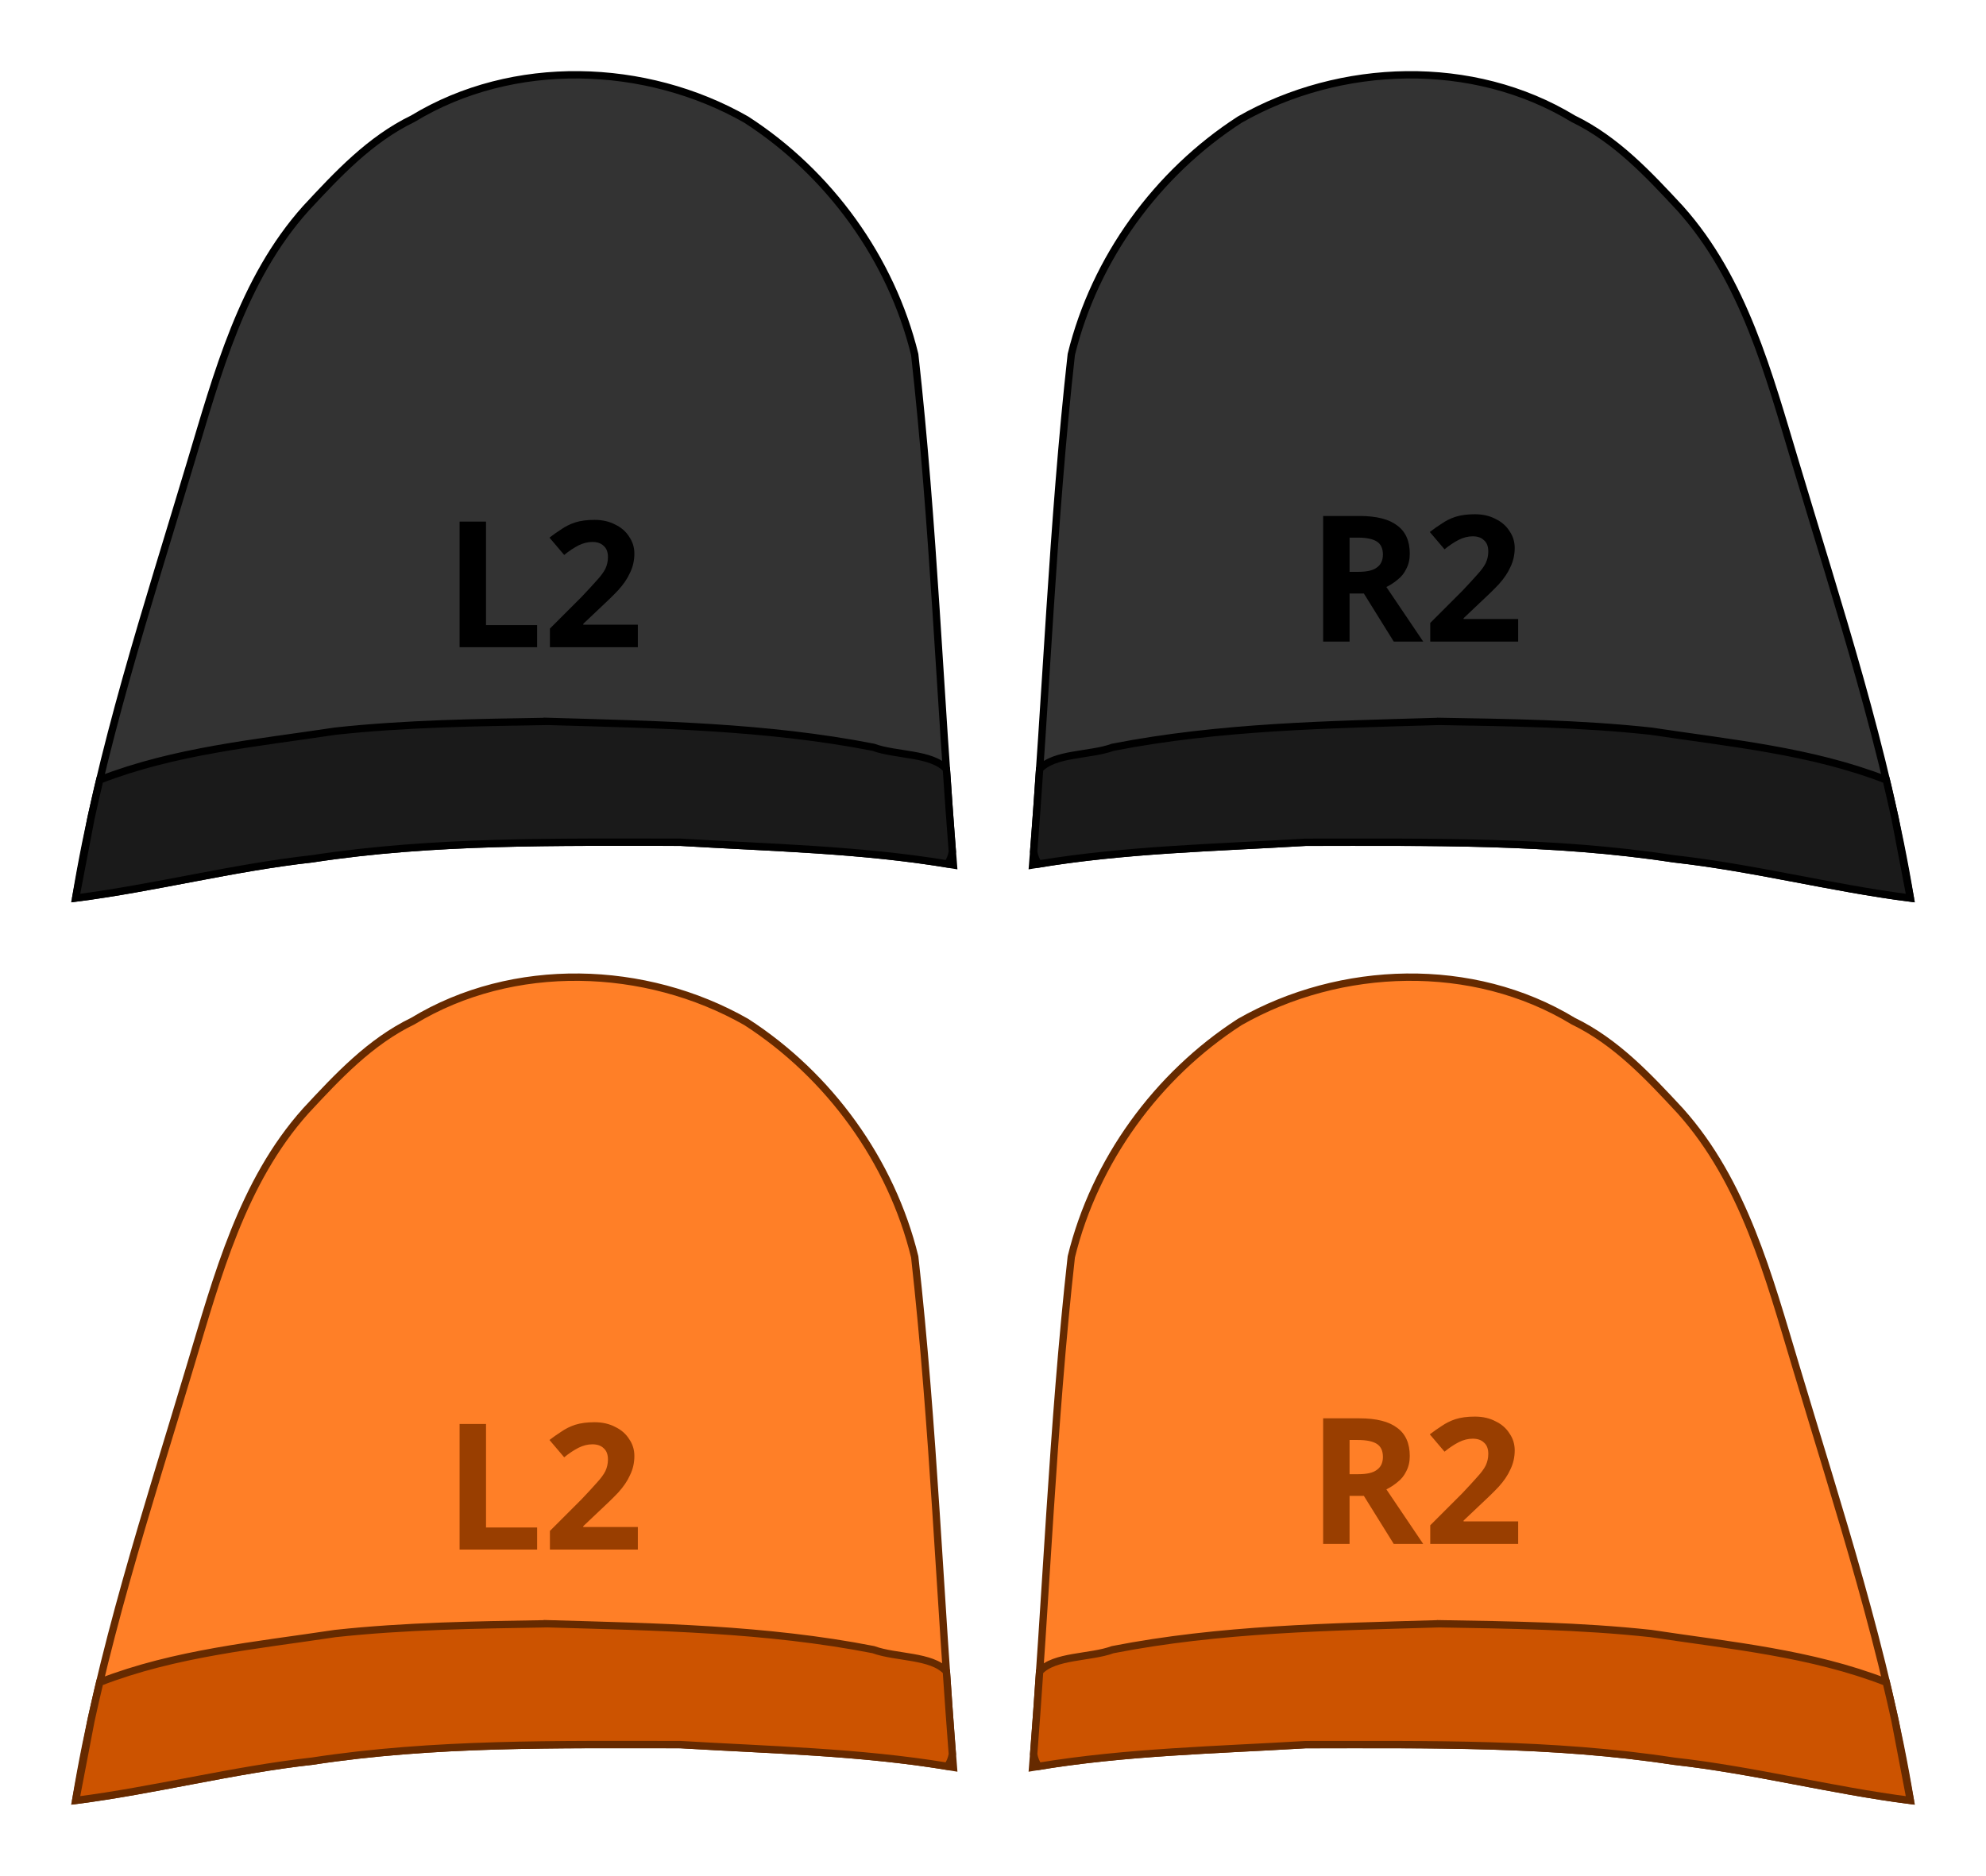
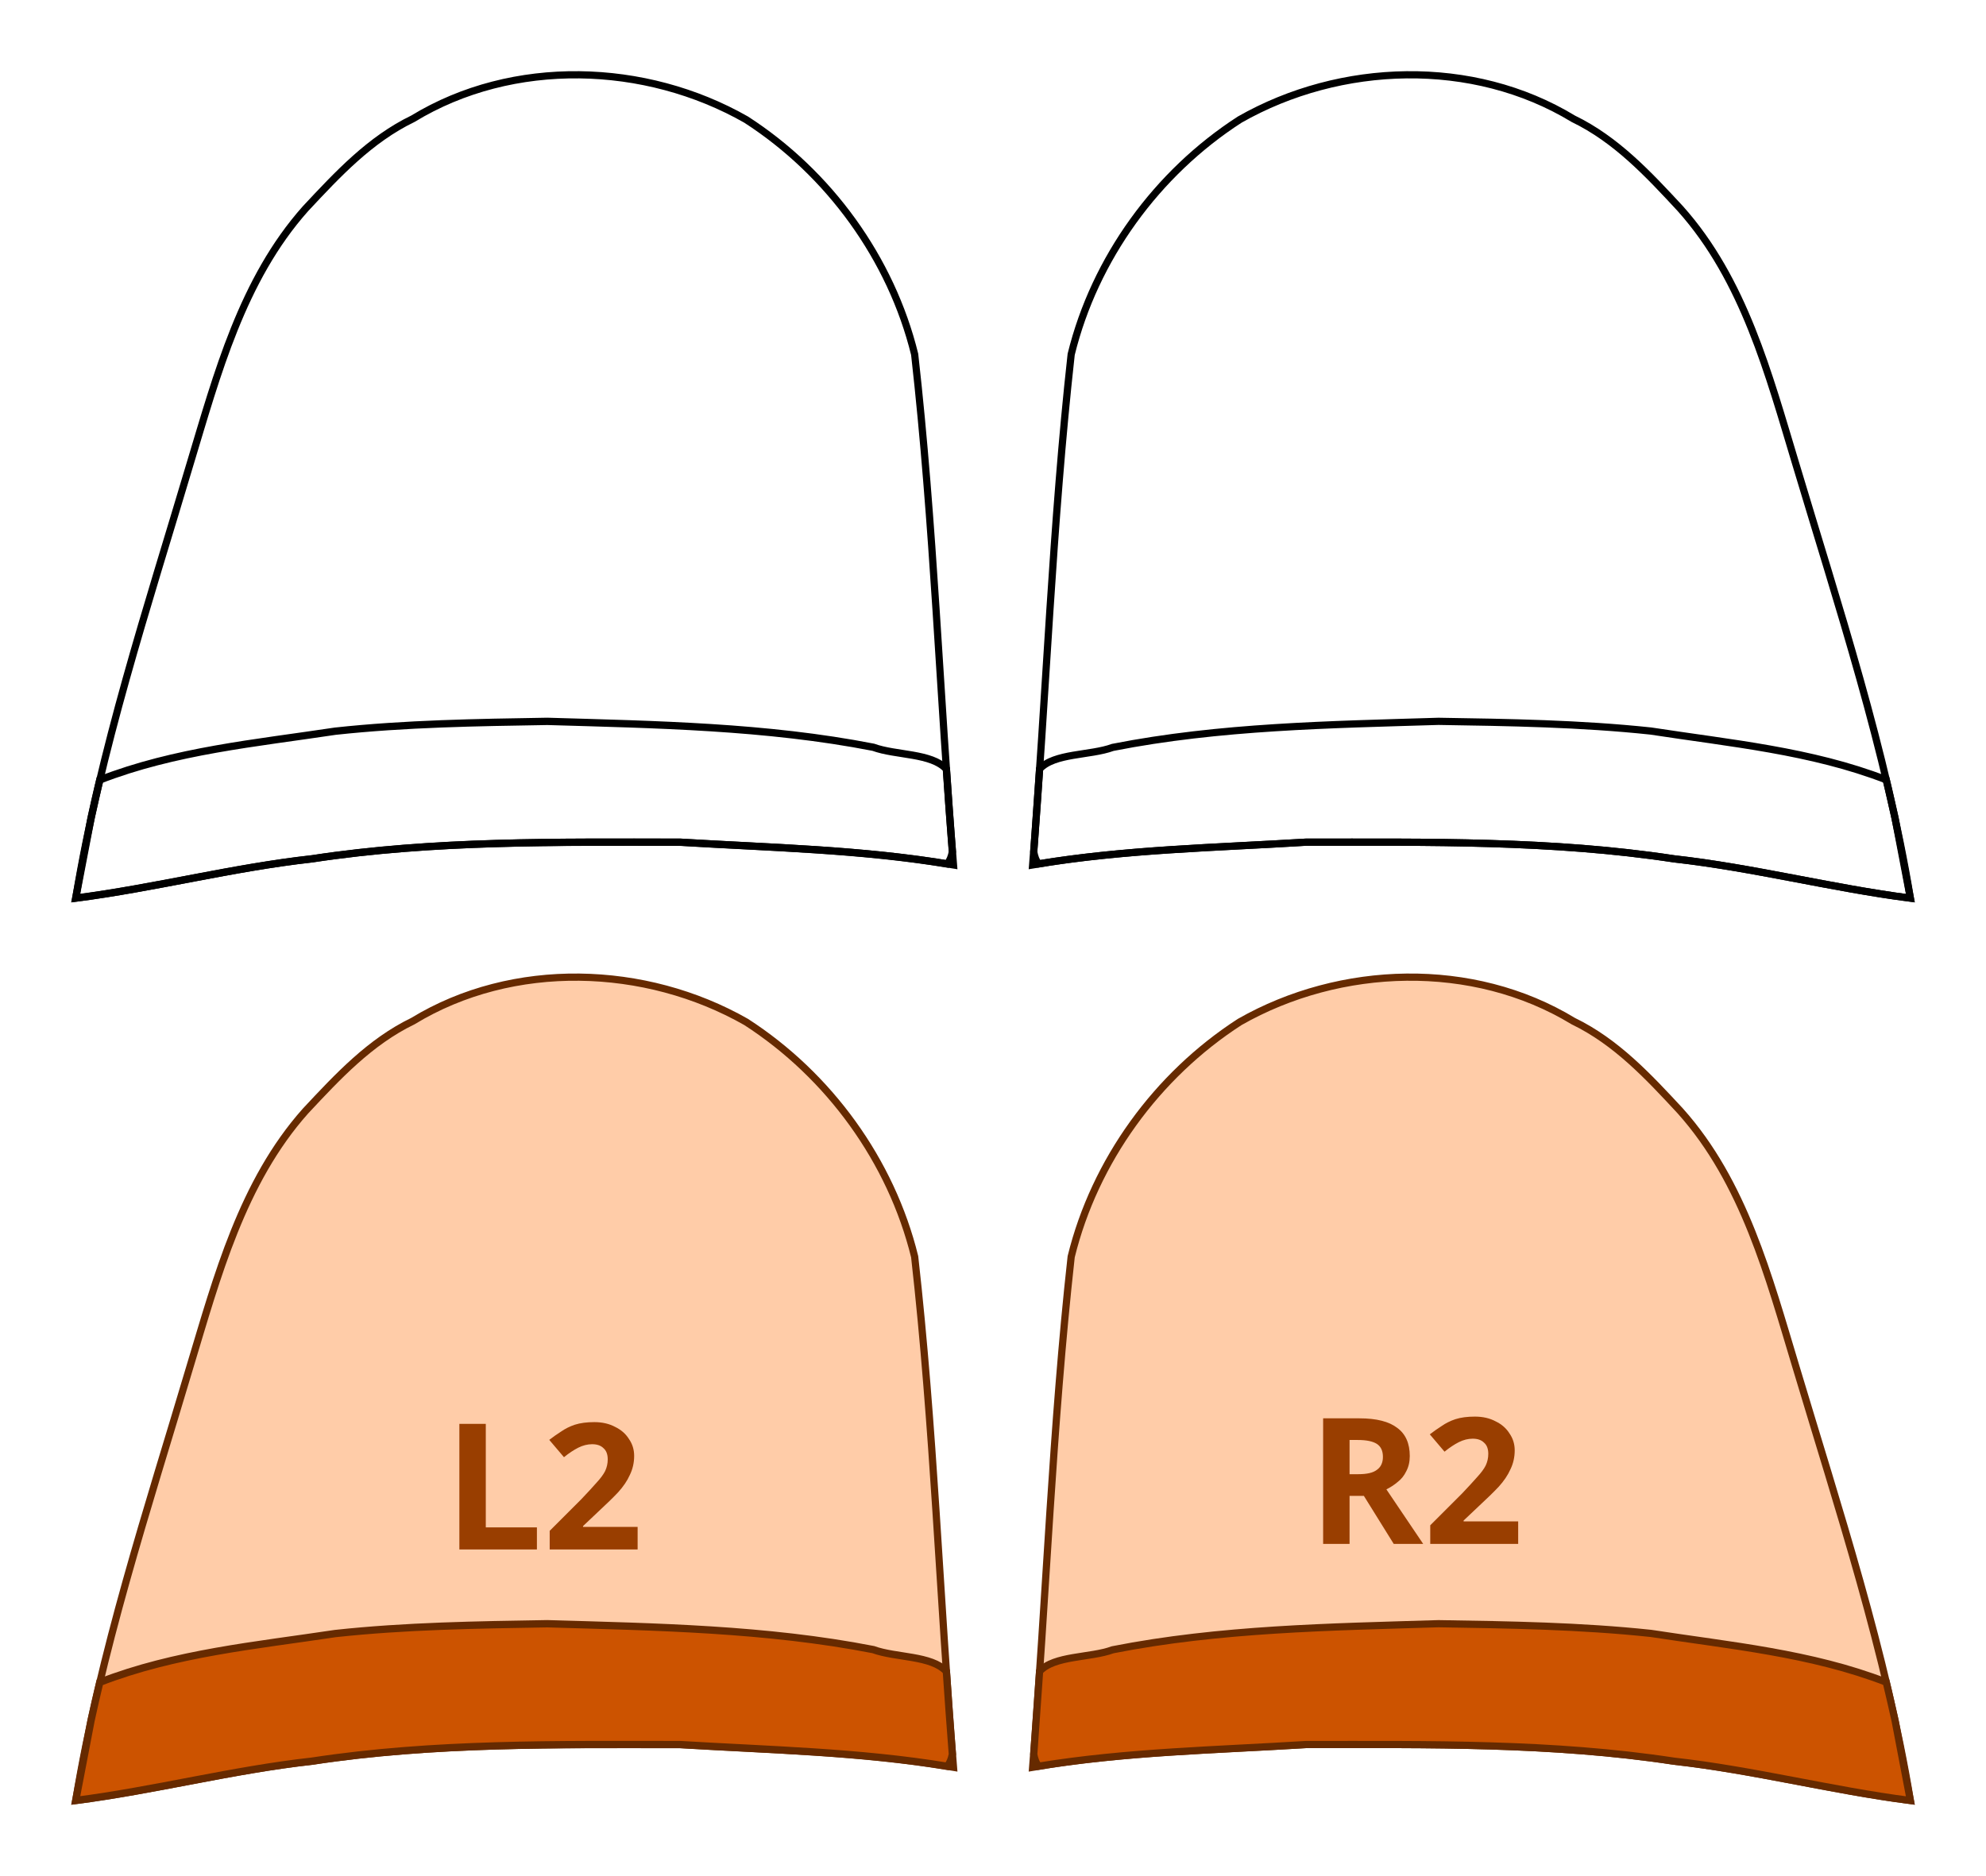
- <svg xmlns="http://www.w3.org/2000/svg" width="279.23mm" height="263.792mm" viewBox="0 0 279.23 263.792" version="1.1" id="svg5">
-   <defs id="defs2">
-     <linearGradient id="linearGradient8705">
-       <stop style="stop-color:#0000ff;stop-opacity:1;" offset="0" id="stop8703" />
-     </linearGradient>
-     <linearGradient id="linearGradient8655">
-       <stop style="stop-color:#0000ff;stop-opacity:1;" offset="0" id="stop8653" />
-     </linearGradient>
-     <linearGradient id="linearGradient8629">
-       <stop style="stop-color:#0000ff;stop-opacity:1;" offset="0" id="stop8627" />
-     </linearGradient>
-     <linearGradient id="linearGradient8541">
-       <stop style="stop-color:#000000;stop-opacity:1;" offset="0" id="stop8539" />
-     </linearGradient>
-   </defs>
-   <style type="text/css" id="style2">
- 	.st0{fill:#61E0DF;}
- 	.st1{fill:#3ED8D2;}
- </style>
-   <style type="text/css" id="style2-5">
- 	.st0{fill:#3ED8D2;}
+ <svg xmlns="http://www.w3.org/2000/svg" width="279.23" height="263.792" version="1.1">
+   <style type="text/css" id="style2">.st0{fill:#61E0DF;}
+ 	.st1{fill:#3ED8D2;}</style>
+   <style type="text/css" id="style2-5">.st0{fill:#3ED8D2;}
	.st1{fill:#61E0DF;}
- 	.st2{opacity:8.000000e-002;}
- </style>
-   <g id="g960" transform="translate(-16.74494,126.8963)">
-     <g id="g948" transform="matrix(3.897851,0,0,3.897851,-6.686557,-47.49722)">
-       <path style="display:inline;fill:#ff7f27;fill-opacity:1;stroke:#662a00;stroke-width:0.265px;stroke-linecap:butt;stroke-linejoin:miter;stroke-opacity:1" d="m 74.919,44.586 c -0.878,-5.348 -2.59,-10.505 -4.138,-15.685 -0.97,-3.217 -1.863,-6.623 -4.157,-9.188 -1.154,-1.243 -2.317,-2.493 -3.868,-3.245 -3.614,-2.196 -8.395,-2.037 -12.024,0.032 -2.991,1.93 -5.231,5.014 -6.078,8.475 -0.683,6.121 -0.899,12.28 -1.395,18.416 3.251,-0.558 6.565,-0.621 9.848,-0.819 4.433,5.71e-4 8.886,-0.076 13.282,0.598 2.87,0.318 5.668,1.05 8.53,1.417 z" id="path940" />
-       <path id="path942" style="display:inline;fill:#cc5300;fill-opacity:1;stroke:#662a00;stroke-width:0.265px;stroke-linecap:butt;stroke-linejoin:miter;stroke-opacity:1" d="m 57.905,38.212 c 2.552,0.042 5.114,0.077 7.653,0.352 2.855,0.433 5.783,0.705 8.493,1.76 0.11,0.462 0.217,0.925 0.318,1.39 l 0.55,2.873 c -2.862,-0.366 -5.66,-1.098 -8.53,-1.416 -4.396,-0.674 -8.849,-0.597 -13.282,-0.598 -3.209,0.193 -6.447,0.259 -9.628,0.783 -0.095,-0.115 -0.152,-0.265 -0.183,-0.438 0.078,-0.994 0.148,-1.988 0.215,-2.983 0.532,-0.584 1.822,-0.489 2.635,-0.788 3.869,-0.756 7.83,-0.818 11.758,-0.934 z" />
-       <text xml:space="preserve" style="font-style:normal;font-weight:normal;font-size:6.35px;line-height:1.25;font-family:sans-serif;letter-spacing:0px;word-spacing:0px;fill:#993e00;fill-opacity:1;stroke:none;stroke-width:0.265" x="53.162" y="35.331" id="text946">
-         <tspan id="tspan944" style="font-style:normal;font-variant:normal;font-weight:bold;font-stretch:normal;font-size:6.35px;font-family:Kartika;-inkscape-font-specification:'Kartika Bold';fill:#993e00;fill-opacity:1;stroke-width:0.265" x="53.162" y="35.331">R2</tspan>
-       </text>
+ 	.st2{opacity:8.000000e-002;}</style>
+   <g class="layer">
+     <g id="g960" transform="translate(-16.74494,126.8963)">
+       <g id="g948" transform="matrix(3.897851,0,0,3.897851,-6.686557,-47.49722)">
+         <path d="m74.92,44.59c-0.88,-5.35 -2.59,-10.51 -4.14,-15.69c-0.97,-3.21 -1.86,-6.62 -4.16,-9.19c-1.15,-1.24 -2.31,-2.49 -3.86,-3.24c-3.62,-2.2 -8.4,-2.04 -12.03,0.03c-2.99,1.93 -5.23,5.01 -6.08,8.47c-0.68,6.13 -0.9,12.28 -1.39,18.42c3.25,-0.56 6.56,-0.62 9.85,-0.82c4.43,0 8.88,-0.07 13.28,0.6c2.87,0.32 5.67,1.05 8.53,1.42z" id="path940" stroke-width="0.26px" stroke="#662a00" fill-opacity="0.4" fill="#ff7f27" display="inline" />
+         <path id="path942" d="m57.9,38.21c2.56,0.04 5.12,0.08 7.66,0.35c2.85,0.44 5.78,0.71 8.49,1.76c0.11,0.47 0.22,0.93 0.32,1.39l0.55,2.88c-2.86,-0.37 -5.66,-1.1 -8.53,-1.42c-4.4,-0.67 -8.85,-0.6 -13.28,-0.6c-3.21,0.2 -6.45,0.26 -9.63,0.78c-0.1,-0.11 -0.15,-0.26 -0.18,-0.43c0.07,-1 0.14,-1.99 0.21,-2.99c0.53,-0.58 1.82,-0.48 2.64,-0.78c3.86,-0.76 7.83,-0.82 11.75,-0.94z" stroke-width="0.26px" stroke="#662a00" fill="#cc5300" display="inline" />
+         <text xml:space="preserve" x="53.16" y="35.33" id="text946" stroke-width="0.26" fill="#993e00" word-spacing="0px" letter-spacing="0px" font-family="sans-serif" font-size="6.35px" font-weight="normal" font-style="normal">
+           <tspan id="tspan944" x="53.16" y="35.33" stroke-width="0.26" fill="#993e00" font-family="Kartika" font-size="6.35px" font-stretch="normal" font-weight="bold" font-style="normal">R2</tspan>
+         </text>
+       </g>
+       <g id="g958" transform="matrix(3.897851,0,0,3.897851,-141.3018,-47.49722)">
+         <path d="m43.28,44.59c0.88,-5.35 2.59,-10.51 4.13,-15.69c0.97,-3.21 1.87,-6.62 4.16,-9.19c1.16,-1.24 2.32,-2.49 3.87,-3.24c3.61,-2.2 8.39,-2.04 12.02,0.03c2.99,1.93 5.23,5.01 6.08,8.47c0.69,6.13 0.9,12.28 1.4,18.42c-3.25,-0.56 -6.57,-0.62 -9.85,-0.82c-4.43,0 -8.89,-0.07 -13.28,0.6c-2.87,0.32 -5.67,1.05 -8.53,1.42z" id="path950" stroke-width="0.26px" stroke="#662a00" fill-opacity="0.4" fill="#ff7f27" display="inline" />
+         <path id="path952" d="m227.87,144.42c-9.65,0.16 -19.33,0.3 -28.92,1.34c-10.79,1.63 -21.86,2.66 -32.1,6.65c-0.42,1.74 -0.82,3.49 -1.2,5.25l-2.08,10.86c10.81,-1.39 21.39,-4.16 32.23,-5.36c16.62,-2.54 33.45,-2.26 50.2,-2.26c12.13,0.73 24.37,0.98 36.39,2.96c0.36,-0.43 0.58,-1 0.7,-1.65c-0.3,-3.76 -0.56,-7.52 -0.82,-11.28c-2.01,-2.21 -6.88,-1.85 -9.96,-2.98c-14.62,-2.85 -29.59,-3.09 -44.44,-3.53z" transform="scale(0.2645833)" stroke-width="1px" stroke="#662a00" fill="#cc5300" display="inline" />
+         <text xml:space="preserve" x="56.54" y="35.53" id="text956" stroke-width="0.26" fill="#993e00" word-spacing="0px" letter-spacing="0px" font-family="sans-serif" font-size="6.35px" font-weight="normal" font-style="normal">
+           <tspan id="tspan954" x="56.54" y="35.53" stroke-width="0.26" fill="#993e00" font-family="Kartika" font-size="6.35px" font-stretch="normal" font-weight="bold" font-style="normal">L2</tspan>
+         </text>
+       </g>
    </g>
-     <g id="g958" transform="matrix(3.897851,0,0,3.897851,-141.3018,-47.49722)">
-       <path style="display:inline;fill:#ff7f27;fill-opacity:1;stroke:#662a00;stroke-width:0.265px;stroke-linecap:butt;stroke-linejoin:miter;stroke-opacity:1" d="m 43.277,44.586 c 0.878,-5.348 2.59,-10.505 4.138,-15.685 0.97,-3.217 1.863,-6.623 4.157,-9.188 1.154,-1.243 2.317,-2.493 3.868,-3.245 3.614,-2.196 8.395,-2.037 12.024,0.032 2.991,1.93 5.231,5.014 6.078,8.475 0.683,6.121 0.899,12.28 1.395,18.416 -3.251,-0.558 -6.565,-0.621 -9.848,-0.819 -4.433,5.71e-4 -8.886,-0.076 -13.282,0.598 -2.87,0.318 -5.668,1.05 -8.53,1.417 z" id="path950" />
-       <path id="path952" style="display:inline;fill:#cc5300;fill-opacity:1;stroke:#662a00;stroke-width:1px;stroke-linecap:butt;stroke-linejoin:miter;stroke-opacity:1" d="m 227.871,144.424 c -9.646,0.158 -19.327,0.292 -28.924,1.332 -10.79,1.635 -21.858,2.664 -32.1,6.65 -0.416,1.747 -0.82,3.496 -1.201,5.252 l -2.08,10.857 c 10.815,-1.384 21.39,-4.151 32.238,-5.354 16.614,-2.546 33.444,-2.258 50.199,-2.26 12.129,0.729 24.368,0.978 36.389,2.959 0.359,-0.436 0.575,-1.001 0.693,-1.656 -0.295,-3.756 -0.559,-7.514 -0.814,-11.273 -2.01,-2.208 -6.885,-1.848 -9.959,-2.979 -14.622,-2.857 -29.595,-3.093 -44.441,-3.529 z" transform="scale(0.2645833)" />
-       <text xml:space="preserve" style="font-style:normal;font-weight:normal;font-size:6.35px;line-height:1.25;font-family:sans-serif;letter-spacing:0px;word-spacing:0px;fill:#993e00;fill-opacity:1;stroke:none;stroke-width:0.265" x="56.545" y="35.533" id="text956">
-         <tspan id="tspan954" style="font-style:normal;font-variant:normal;font-weight:bold;font-stretch:normal;font-size:6.35px;font-family:Kartika;-inkscape-font-specification:'Kartika Bold';fill:#993e00;fill-opacity:1;stroke-width:0.265" x="56.545" y="35.533">L2</tspan>
-       </text>
-     </g>
-   </g>
-   <g id="g938" transform="translate(-16.74494)" style="display:inline">
-     <g id="g57201" transform="matrix(3.897851,0,0,3.897851,-6.686557,-47.49722)">
-       <path style="display:inline;fill:#333333;stroke:#000000;stroke-width:0.265px;stroke-linecap:butt;stroke-linejoin:miter;stroke-opacity:1" d="m 74.919,44.586 c -0.878,-5.348 -2.59,-10.505 -4.138,-15.685 -0.97,-3.217 -1.863,-6.623 -4.157,-9.188 -1.154,-1.243 -2.317,-2.493 -3.868,-3.245 -3.614,-2.196 -8.395,-2.037 -12.024,0.032 -2.991,1.93 -5.231,5.014 -6.078,8.475 -0.683,6.121 -0.899,12.28 -1.395,18.416 3.251,-0.558 6.565,-0.621 9.848,-0.819 4.433,5.71e-4 8.886,-0.076 13.282,0.598 2.87,0.318 5.668,1.05 8.53,1.417 z" id="path57193" />
-       <path id="path57195" style="display:inline;fill:#1a1a1a;stroke:#000000;stroke-width:0.265px;stroke-linecap:butt;stroke-linejoin:miter;stroke-opacity:1" d="m 57.905,38.212 c 2.552,0.042 5.114,0.077 7.653,0.352 2.855,0.433 5.783,0.705 8.493,1.76 0.11,0.462 0.217,0.925 0.318,1.39 l 0.55,2.873 c -2.862,-0.366 -5.66,-1.098 -8.53,-1.416 -4.396,-0.674 -8.849,-0.597 -13.282,-0.598 -3.209,0.193 -6.447,0.259 -9.628,0.783 -0.095,-0.115 -0.152,-0.265 -0.183,-0.438 0.078,-0.994 0.148,-1.988 0.215,-2.983 0.532,-0.584 1.822,-0.489 2.635,-0.788 3.869,-0.756 7.83,-0.818 11.758,-0.934 z" />
-       <text xml:space="preserve" style="font-style:normal;font-weight:normal;font-size:6.35px;line-height:1.25;font-family:sans-serif;letter-spacing:0px;word-spacing:0px;fill:#000000;fill-opacity:1;stroke:none;stroke-width:0.265" x="53.162" y="35.331" id="text57199">
-         <tspan id="tspan57197" style="font-style:normal;font-variant:normal;font-weight:bold;font-stretch:normal;font-size:6.35px;font-family:Kartika;-inkscape-font-specification:'Kartika Bold';stroke-width:0.265" x="53.162" y="35.331">R2</tspan>
-       </text>
-     </g>
-     <g id="g57191" transform="matrix(3.897851,0,0,3.897851,-141.3018,-47.49722)">
-       <path style="display:inline;fill:#333333;stroke:#000000;stroke-width:0.265px;stroke-linecap:butt;stroke-linejoin:miter;stroke-opacity:1" d="m 43.277,44.586 c 0.878,-5.348 2.59,-10.505 4.138,-15.685 0.97,-3.217 1.863,-6.623 4.157,-9.188 1.154,-1.243 2.317,-2.493 3.868,-3.245 3.614,-2.196 8.395,-2.037 12.024,0.032 2.991,1.93 5.231,5.014 6.078,8.475 0.683,6.121 0.899,12.28 1.395,18.416 -3.251,-0.558 -6.565,-0.621 -9.848,-0.819 -4.433,5.71e-4 -8.886,-0.076 -13.282,0.598 -2.87,0.318 -5.668,1.05 -8.53,1.417 z" id="path26935" />
-       <path id="path27065" style="display:inline;fill:#1a1a1a;stroke:#000000;stroke-width:1px;stroke-linecap:butt;stroke-linejoin:miter;stroke-opacity:1" d="m 227.871,144.424 c -9.646,0.158 -19.327,0.292 -28.924,1.332 -10.79,1.635 -21.858,2.664 -32.1,6.65 -0.416,1.747 -0.82,3.496 -1.201,5.252 l -2.08,10.857 c 10.815,-1.384 21.39,-4.151 32.238,-5.354 16.614,-2.546 33.444,-2.258 50.199,-2.26 12.129,0.729 24.368,0.978 36.389,2.959 0.359,-0.436 0.575,-1.001 0.693,-1.656 -0.295,-3.756 -0.559,-7.514 -0.814,-11.273 -2.01,-2.208 -6.885,-1.848 -9.959,-2.979 -14.622,-2.857 -29.595,-3.093 -44.441,-3.529 z" transform="scale(0.2645833)" />
-       <text xml:space="preserve" style="font-style:normal;font-weight:normal;font-size:6.35px;line-height:1.25;font-family:sans-serif;letter-spacing:0px;word-spacing:0px;fill:#000000;fill-opacity:1;stroke:none;stroke-width:0.265" x="56.545" y="35.533" id="text33255">
-         <tspan id="tspan33253" style="font-style:normal;font-variant:normal;font-weight:bold;font-stretch:normal;font-size:6.35px;font-family:Kartika;-inkscape-font-specification:'Kartika Bold';stroke-width:0.265" x="56.545" y="35.533">L2</tspan>
-       </text>
+     <g id="g938" transform="translate(-16.74494)" display="inline">
+       <g id="g57201" transform="matrix(3.897851,0,0,3.897851,-6.686557,-47.49722)" fill-opacity="0">
+         <path d="m74.92,44.59c-0.88,-5.35 -2.59,-10.51 -4.14,-15.69c-0.97,-3.21 -1.86,-6.62 -4.16,-9.19c-1.15,-1.24 -2.31,-2.49 -3.86,-3.24c-3.62,-2.2 -8.4,-2.04 -12.03,0.03c-2.99,1.93 -5.23,5.01 -6.08,8.47c-0.68,6.13 -0.9,12.28 -1.39,18.42c3.25,-0.56 6.56,-0.62 9.85,-0.82c4.43,0 8.88,-0.07 13.28,0.6c2.87,0.32 5.67,1.05 8.53,1.42z" id="path57193" stroke-width="0.26px" stroke="#000000" fill="#000000" display="inline" />
+         <path id="path57195" d="m57.9,38.21c2.56,0.04 5.12,0.08 7.66,0.35c2.85,0.44 5.78,0.71 8.49,1.76c0.11,0.47 0.22,0.93 0.32,1.39l0.55,2.88c-2.86,-0.37 -5.66,-1.1 -8.53,-1.42c-4.4,-0.67 -8.85,-0.6 -13.28,-0.6c-3.21,0.2 -6.45,0.26 -9.63,0.78c-0.1,-0.11 -0.15,-0.26 -0.18,-0.43c0.07,-1 0.14,-1.99 0.21,-2.99c0.53,-0.58 1.82,-0.48 2.64,-0.78c3.86,-0.76 7.83,-0.82 11.75,-0.94z" stroke-width="0.26px" stroke="#000000" fill="#000000" display="inline" />
+         <text xml:space="preserve" x="53.16" y="35.33" id="text57199" stroke-width="0.26" fill="#000000" word-spacing="0px" letter-spacing="0px" font-family="sans-serif" font-size="6.35px" font-weight="normal" font-style="normal">
+           <tspan id="tspan57197" x="53.16" y="35.33" stroke-width="0.26" font-family="Kartika" font-size="6.35px" font-stretch="normal" font-weight="bold" font-style="normal" fill="#000000">R2</tspan>
+         </text>
+       </g>
+       <g id="g57191" transform="matrix(3.897851,0,0,3.897851,-141.3018,-47.49722)" fill-opacity="0">
+         <path d="m43.28,44.59c0.88,-5.35 2.59,-10.51 4.13,-15.69c0.97,-3.21 1.87,-6.62 4.16,-9.19c1.16,-1.24 2.32,-2.49 3.87,-3.24c3.61,-2.2 8.39,-2.04 12.02,0.03c2.99,1.93 5.23,5.01 6.08,8.47c0.69,6.13 0.9,12.28 1.4,18.42c-3.25,-0.56 -6.57,-0.62 -9.85,-0.82c-4.43,0 -8.89,-0.07 -13.28,0.6c-2.87,0.32 -5.67,1.05 -8.53,1.42z" id="path26935" stroke-width="0.26px" stroke="#000000" fill="#000000" display="inline" />
+         <path id="path27065" d="m227.87,144.42c-9.65,0.16 -19.33,0.3 -28.92,1.34c-10.79,1.63 -21.86,2.66 -32.1,6.65c-0.42,1.74 -0.82,3.49 -1.2,5.25l-2.08,10.86c10.81,-1.39 21.39,-4.16 32.23,-5.36c16.62,-2.54 33.45,-2.26 50.2,-2.26c12.13,0.73 24.37,0.98 36.39,2.96c0.36,-0.43 0.58,-1 0.7,-1.65c-0.3,-3.76 -0.56,-7.52 -0.82,-11.28c-2.01,-2.21 -6.88,-1.85 -9.96,-2.98c-14.62,-2.85 -29.59,-3.09 -44.44,-3.53z" transform="scale(0.2645833)" stroke-width="1px" stroke="#000000" fill="#000000" display="inline" />
+         <text xml:space="preserve" x="56.54" y="35.53" id="text33255" stroke-width="0.26" fill="#000000" word-spacing="0px" letter-spacing="0px" font-family="sans-serif" font-size="6.35px" font-weight="normal" font-style="normal">
+           <tspan id="tspan33253" x="56.54" y="35.53" stroke-width="0.26" font-family="Kartika" font-size="6.35px" font-stretch="normal" font-weight="bold" font-style="normal" fill="#000000">L2</tspan>
+         </text>
+       </g>
    </g>
  </g>
</svg>
